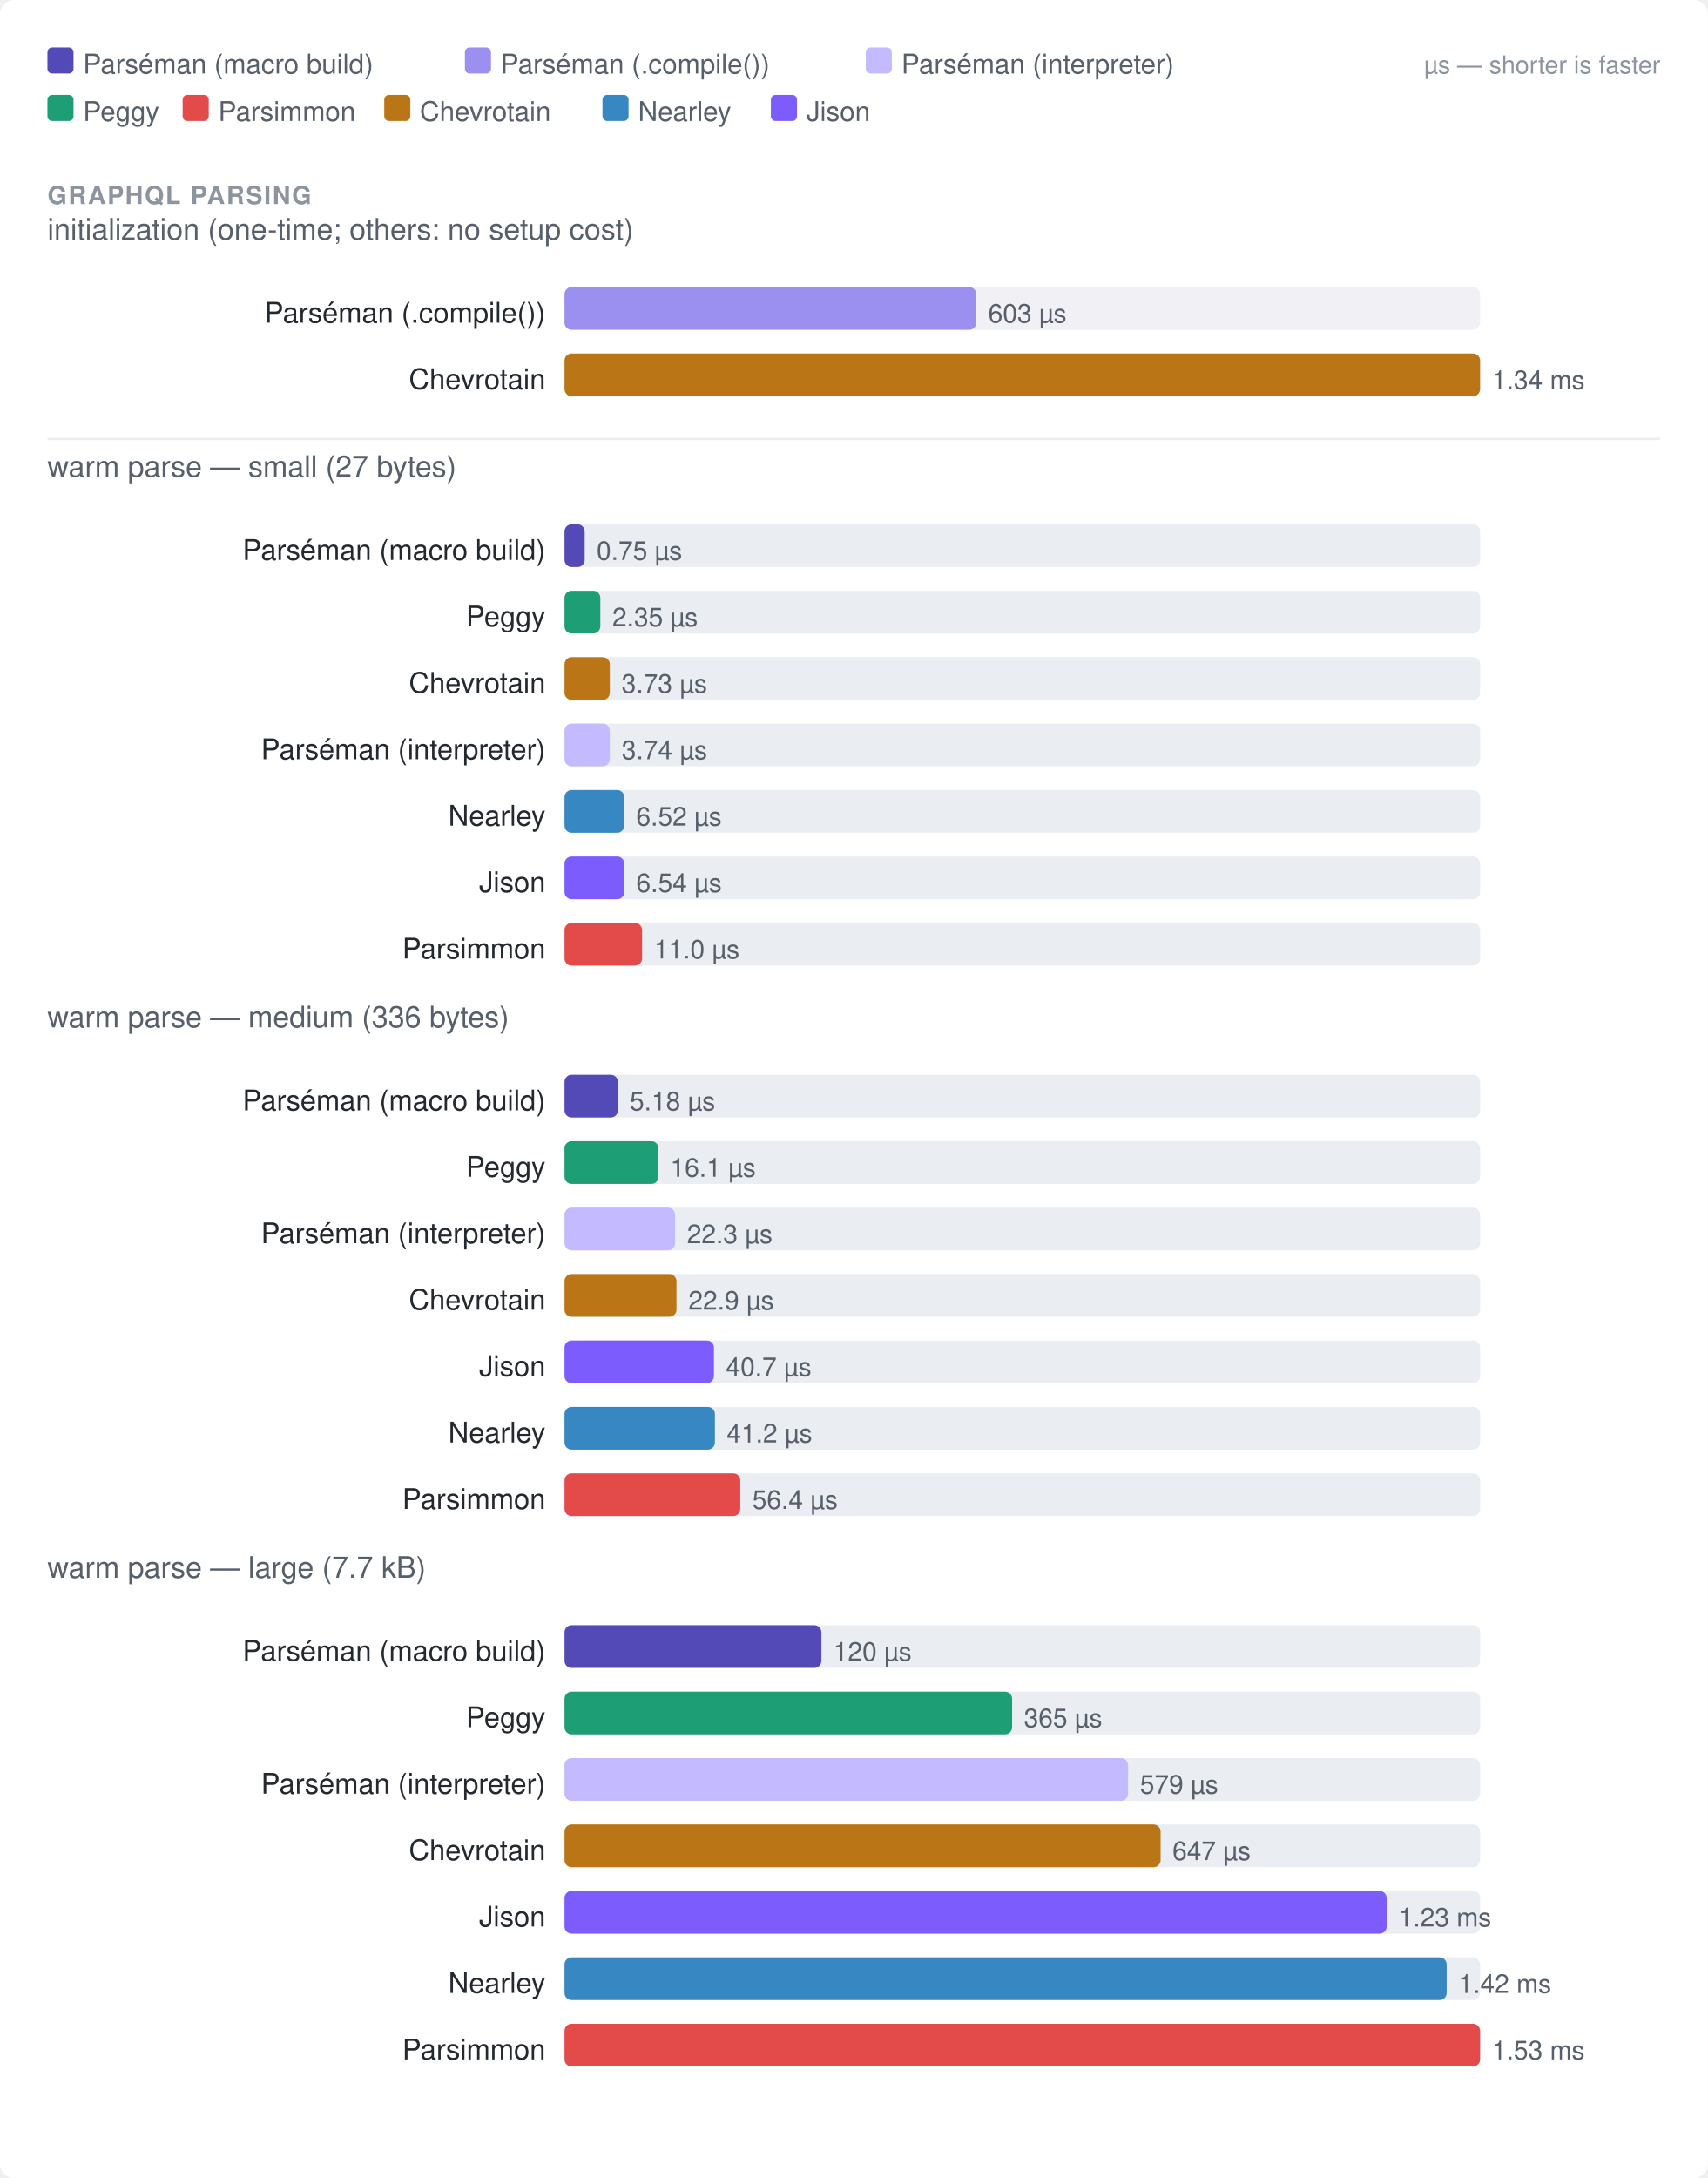
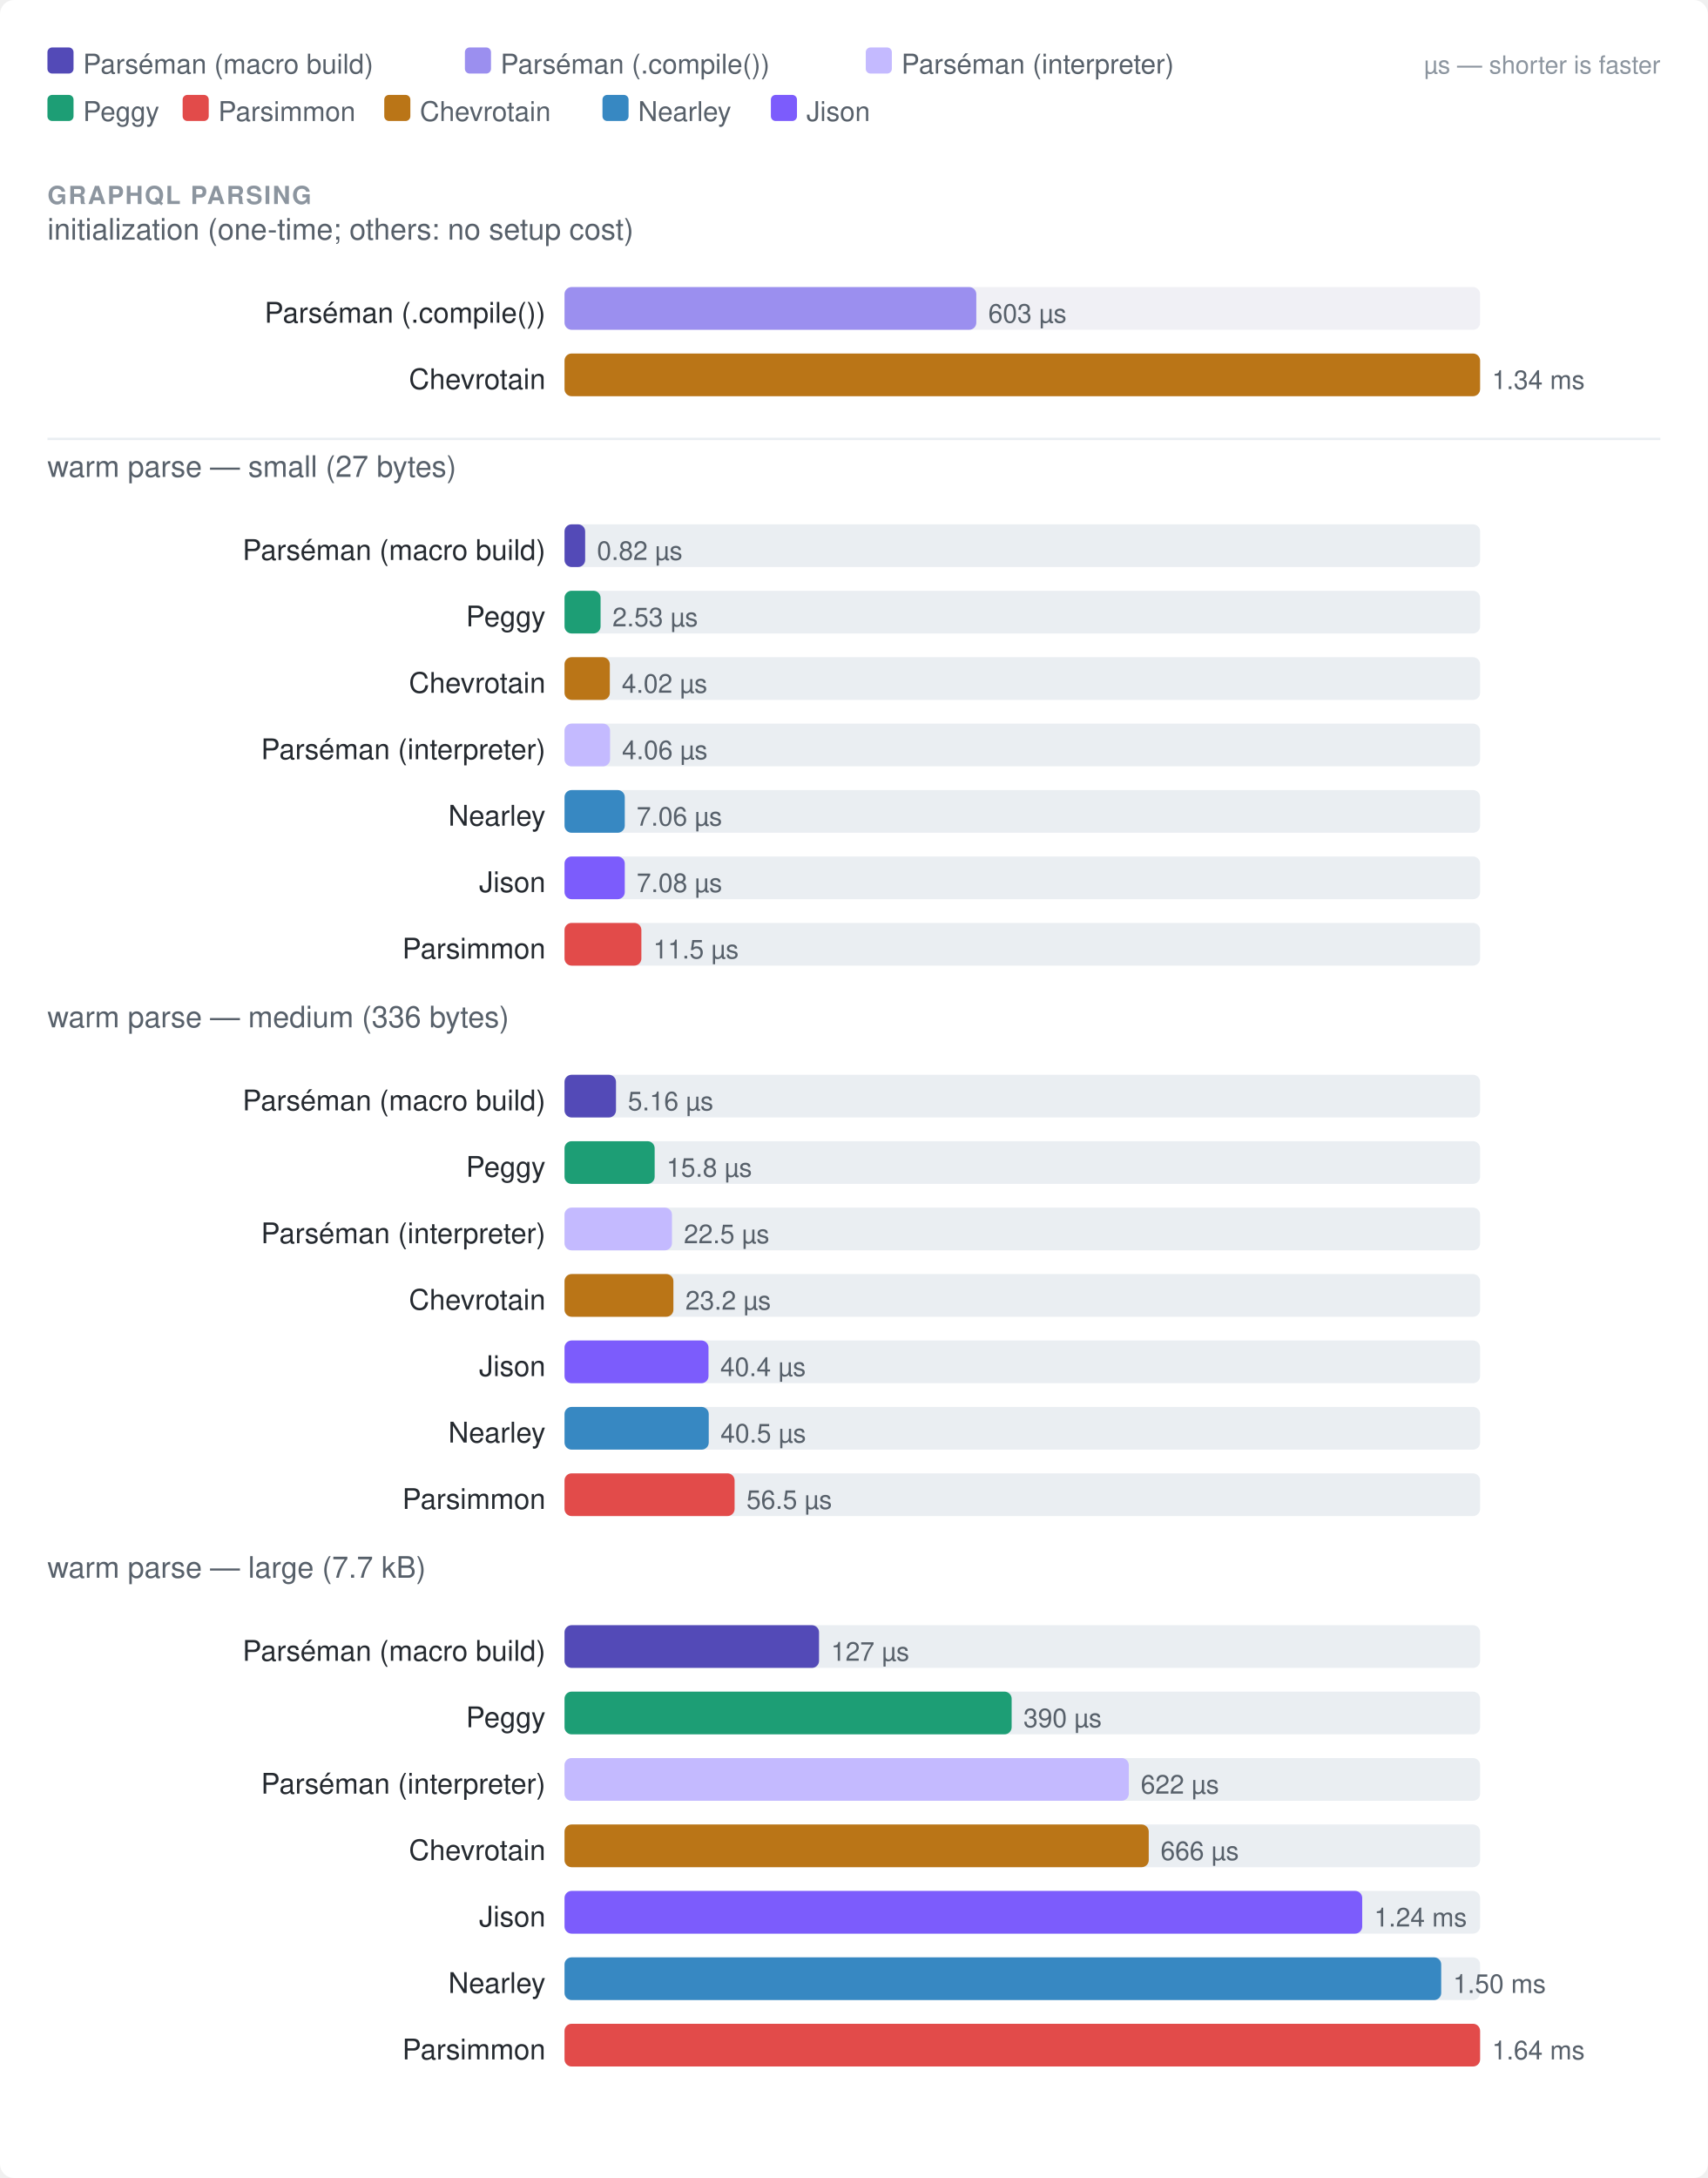
<svg xmlns="http://www.w3.org/2000/svg" viewBox="0 0 720 918" width="720" height="918">
  <rect width="720" height="918" fill="white" rx="6" />
  <rect x="20" y="20" width="11" height="11" rx="2" fill="#534AB7" />
  <text x="35" y="31" font-size="11.5" fill="#57606a" font-family="-apple-system,BlinkMacSystemFont,'Segoe UI',Helvetica,Arial,sans-serif">Parséman (macro build)</text>
  <rect x="196" y="20" width="11" height="11" rx="2" fill="#9B8FEF" />
  <text x="211" y="31" font-size="11.5" fill="#57606a" font-family="-apple-system,BlinkMacSystemFont,'Segoe UI',Helvetica,Arial,sans-serif">Parséman (.compile())</text>
  <rect x="365" y="20" width="11" height="11" rx="2" fill="#C4BAFF" />
  <text x="380" y="31" font-size="11.5" fill="#57606a" font-family="-apple-system,BlinkMacSystemFont,'Segoe UI',Helvetica,Arial,sans-serif">Parséman (interpreter)</text>
  <rect x="20" y="40" width="11" height="11" rx="2" fill="#1D9E75" />
  <text x="35" y="51" font-size="11.5" fill="#57606a" font-family="-apple-system,BlinkMacSystemFont,'Segoe UI',Helvetica,Arial,sans-serif">Peggy</text>
  <rect x="77" y="40" width="11" height="11" rx="2" fill="#E24B4A" />
  <text x="92" y="51" font-size="11.5" fill="#57606a" font-family="-apple-system,BlinkMacSystemFont,'Segoe UI',Helvetica,Arial,sans-serif">Parsimmon</text>
  <rect x="162" y="40" width="11" height="11" rx="2" fill="#BA7517" />
  <text x="177" y="51" font-size="11.5" fill="#57606a" font-family="-apple-system,BlinkMacSystemFont,'Segoe UI',Helvetica,Arial,sans-serif">Chevrotain</text>
  <rect x="254" y="40" width="11" height="11" rx="2" fill="#3788C2" />
  <text x="269" y="51" font-size="11.5" fill="#57606a" font-family="-apple-system,BlinkMacSystemFont,'Segoe UI',Helvetica,Arial,sans-serif">Nearley</text>
  <rect x="325" y="40" width="11" height="11" rx="2" fill="#7C5CFC" />
  <text x="340" y="51" font-size="11.5" fill="#57606a" font-family="-apple-system,BlinkMacSystemFont,'Segoe UI',Helvetica,Arial,sans-serif">Jison</text>
  <text x="700" y="31" font-size="10.5" fill="#8c959f" text-anchor="end" font-family="-apple-system,BlinkMacSystemFont,'Segoe UI',Helvetica,Arial,sans-serif">µs — shorter is faster</text>
  <text x="20" y="86" font-size="10.5" font-weight="600" fill="#8c959f" letter-spacing="0.06em" font-family="-apple-system,BlinkMacSystemFont,'Segoe UI',Helvetica,Arial,sans-serif">GRAPHQL PARSING</text>
  <text x="20" y="101" font-size="12.5" fill="#57606a" font-family="-apple-system,BlinkMacSystemFont,'Segoe UI',Helvetica,Arial,sans-serif">initialization (one-time; others: no setup cost)</text>
  <text x="230" y="136" text-anchor="end" font-size="12" fill="#24292f" font-family="-apple-system,BlinkMacSystemFont,'Segoe UI',Helvetica,Arial,sans-serif">Parséman (.compile())</text>
  <rect x="238" y="121" width="386" height="18" rx="3" fill="#f0f0f5" />
  <rect x="238" y="121" width="173.6" height="18" rx="3" fill="#9B8FEF" />
  <text x="416.639" y="136" font-size="11" fill="#57606a" font-family="-apple-system,BlinkMacSystemFont,'Segoe UI',Helvetica,Arial,sans-serif">603 µs</text>
  <text x="230" y="164" text-anchor="end" font-size="12" fill="#24292f" font-family="-apple-system,BlinkMacSystemFont,'Segoe UI',Helvetica,Arial,sans-serif">Chevrotain</text>
  <rect x="238" y="149" width="386" height="18" rx="3" fill="#f0f0f5" />
  <rect x="238" y="149" width="386.0" height="18" rx="3" fill="#BA7517" />
  <text x="629" y="164" font-size="11" fill="#57606a" font-family="-apple-system,BlinkMacSystemFont,'Segoe UI',Helvetica,Arial,sans-serif">1.34 ms</text>
  <line x1="20" y1="185" x2="700" y2="185" stroke="#eaeef2" stroke-width="1" />
  <text x="20" y="201" font-size="12.5" fill="#57606a" font-family="-apple-system,BlinkMacSystemFont,'Segoe UI',Helvetica,Arial,sans-serif">warm parse — small  (27 bytes)</text>
  <text x="230" y="236" text-anchor="end" font-size="12" fill="#24292f" font-family="-apple-system,BlinkMacSystemFont,'Segoe UI',Helvetica,Arial,sans-serif">Parséman (macro build)</text>
  <rect x="238" y="221" width="386" height="18" rx="3" fill="#eaeef2" />
-   <rect x="238" y="221" width="8.5" height="18" rx="3" fill="#534AB7" />
-   <text x="251.535" y="236" font-size="11" fill="#57606a" font-family="-apple-system,BlinkMacSystemFont,'Segoe UI',Helvetica,Arial,sans-serif">0.75 µs</text>
+   <rect x="238" y="221" width="8.7" height="18" rx="3" fill="#534AB7" />
+   <text x="251.661" y="236" font-size="11" fill="#57606a" font-family="-apple-system,BlinkMacSystemFont,'Segoe UI',Helvetica,Arial,sans-serif">0.82 µs</text>
  <text x="230" y="264" text-anchor="end" font-size="12" fill="#24292f" font-family="-apple-system,BlinkMacSystemFont,'Segoe UI',Helvetica,Arial,sans-serif">Peggy</text>
  <rect x="238" y="249" width="386" height="18" rx="3" fill="#eaeef2" />
-   <rect x="238" y="249" width="15.1" height="18" rx="3" fill="#1D9E75" />
-   <text x="258.126" y="264" font-size="11" fill="#57606a" font-family="-apple-system,BlinkMacSystemFont,'Segoe UI',Helvetica,Arial,sans-serif">2.35 µs</text>
+   <rect x="238" y="249" width="15.2" height="18" rx="3" fill="#1D9E75" />
+   <text x="258.184" y="264" font-size="11" fill="#57606a" font-family="-apple-system,BlinkMacSystemFont,'Segoe UI',Helvetica,Arial,sans-serif">2.53 µs</text>
  <text x="230" y="292" text-anchor="end" font-size="12" fill="#24292f" font-family="-apple-system,BlinkMacSystemFont,'Segoe UI',Helvetica,Arial,sans-serif">Chevrotain</text>
  <rect x="238" y="277" width="386" height="18" rx="3" fill="#eaeef2" />
  <rect x="238" y="277" width="19.1" height="18" rx="3" fill="#BA7517" />
-   <text x="262.071" y="292" font-size="11" fill="#57606a" font-family="-apple-system,BlinkMacSystemFont,'Segoe UI',Helvetica,Arial,sans-serif">3.73 µs</text>
+   <text x="262.128" y="292" font-size="11" fill="#57606a" font-family="-apple-system,BlinkMacSystemFont,'Segoe UI',Helvetica,Arial,sans-serif">4.02 µs</text>
  <text x="230" y="320" text-anchor="end" font-size="12" fill="#24292f" font-family="-apple-system,BlinkMacSystemFont,'Segoe UI',Helvetica,Arial,sans-serif">Parséman (interpreter)</text>
  <rect x="238" y="305" width="386" height="18" rx="3" fill="#eaeef2" />
-   <rect x="238" y="305" width="19.1" height="18" rx="3" fill="#C4BAFF" />
-   <text x="262.099" y="320" font-size="11" fill="#57606a" font-family="-apple-system,BlinkMacSystemFont,'Segoe UI',Helvetica,Arial,sans-serif">3.74 µs</text>
+   <rect x="238" y="305" width="19.2" height="18" rx="3" fill="#C4BAFF" />
+   <text x="262.231" y="320" font-size="11" fill="#57606a" font-family="-apple-system,BlinkMacSystemFont,'Segoe UI',Helvetica,Arial,sans-serif">4.06 µs</text>
  <text x="230" y="348" text-anchor="end" font-size="12" fill="#24292f" font-family="-apple-system,BlinkMacSystemFont,'Segoe UI',Helvetica,Arial,sans-serif">Nearley</text>
  <rect x="238" y="333" width="386" height="18" rx="3" fill="#eaeef2" />
-   <rect x="238" y="333" width="25.2" height="18" rx="3" fill="#3788C2" />
-   <text x="268.222" y="348" font-size="11" fill="#57606a" font-family="-apple-system,BlinkMacSystemFont,'Segoe UI',Helvetica,Arial,sans-serif">6.52 µs</text>
+   <rect x="238" y="333" width="25.4" height="18" rx="3" fill="#3788C2" />
+   <text x="268.363" y="348" font-size="11" fill="#57606a" font-family="-apple-system,BlinkMacSystemFont,'Segoe UI',Helvetica,Arial,sans-serif">7.06 µs</text>
  <text x="230" y="376" text-anchor="end" font-size="12" fill="#24292f" font-family="-apple-system,BlinkMacSystemFont,'Segoe UI',Helvetica,Arial,sans-serif">Jison</text>
  <rect x="238" y="361" width="386" height="18" rx="3" fill="#eaeef2" />
-   <rect x="238" y="361" width="25.2" height="18" rx="3" fill="#7C5CFC" />
-   <text x="268.247" y="376" font-size="11" fill="#57606a" font-family="-apple-system,BlinkMacSystemFont,'Segoe UI',Helvetica,Arial,sans-serif">6.54 µs</text>
+   <rect x="238" y="361" width="25.4" height="18" rx="3" fill="#7C5CFC" />
+   <text x="268.39" y="376" font-size="11" fill="#57606a" font-family="-apple-system,BlinkMacSystemFont,'Segoe UI',Helvetica,Arial,sans-serif">7.08 µs</text>
  <text x="230" y="404" text-anchor="end" font-size="12" fill="#24292f" font-family="-apple-system,BlinkMacSystemFont,'Segoe UI',Helvetica,Arial,sans-serif">Parsimmon</text>
  <rect x="238" y="389" width="386" height="18" rx="3" fill="#eaeef2" />
-   <rect x="238" y="389" width="32.7" height="18" rx="3" fill="#E24B4A" />
-   <text x="275.709" y="404" font-size="11" fill="#57606a" font-family="-apple-system,BlinkMacSystemFont,'Segoe UI',Helvetica,Arial,sans-serif">11.0 µs</text>
+   <rect x="238" y="389" width="32.4" height="18" rx="3" fill="#E24B4A" />
+   <text x="275.375" y="404" font-size="11" fill="#57606a" font-family="-apple-system,BlinkMacSystemFont,'Segoe UI',Helvetica,Arial,sans-serif">11.5 µs</text>
  <text x="20" y="433" font-size="12.5" fill="#57606a" font-family="-apple-system,BlinkMacSystemFont,'Segoe UI',Helvetica,Arial,sans-serif">warm parse — medium  (336 bytes)</text>
  <text x="230" y="468" text-anchor="end" font-size="12" fill="#24292f" font-family="-apple-system,BlinkMacSystemFont,'Segoe UI',Helvetica,Arial,sans-serif">Parséman (macro build)</text>
  <rect x="238" y="453" width="386" height="18" rx="3" fill="#eaeef2" />
-   <rect x="238" y="453" width="22.5" height="18" rx="3" fill="#534AB7" />
-   <text x="265.481" y="468" font-size="11" fill="#57606a" font-family="-apple-system,BlinkMacSystemFont,'Segoe UI',Helvetica,Arial,sans-serif">5.18 µs</text>
+   <rect x="238" y="453" width="21.7" height="18" rx="3" fill="#534AB7" />
+   <text x="264.675" y="468" font-size="11" fill="#57606a" font-family="-apple-system,BlinkMacSystemFont,'Segoe UI',Helvetica,Arial,sans-serif">5.16 µs</text>
  <text x="230" y="496" text-anchor="end" font-size="12" fill="#24292f" font-family="-apple-system,BlinkMacSystemFont,'Segoe UI',Helvetica,Arial,sans-serif">Peggy</text>
  <rect x="238" y="481" width="386" height="18" rx="3" fill="#eaeef2" />
-   <rect x="238" y="481" width="39.6" height="18" rx="3" fill="#1D9E75" />
-   <text x="282.573" y="496" font-size="11" fill="#57606a" font-family="-apple-system,BlinkMacSystemFont,'Segoe UI',Helvetica,Arial,sans-serif">16.1 µs</text>
+   <rect x="238" y="481" width="38.0" height="18" rx="3" fill="#1D9E75" />
+   <text x="280.977" y="496" font-size="11" fill="#57606a" font-family="-apple-system,BlinkMacSystemFont,'Segoe UI',Helvetica,Arial,sans-serif">15.8 µs</text>
  <text x="230" y="524" text-anchor="end" font-size="12" fill="#24292f" font-family="-apple-system,BlinkMacSystemFont,'Segoe UI',Helvetica,Arial,sans-serif">Parséman (interpreter)</text>
  <rect x="238" y="509" width="386" height="18" rx="3" fill="#eaeef2" />
-   <rect x="238" y="509" width="46.6" height="18" rx="3" fill="#C4BAFF" />
-   <text x="289.618" y="524" font-size="11" fill="#57606a" font-family="-apple-system,BlinkMacSystemFont,'Segoe UI',Helvetica,Arial,sans-serif">22.3 µs</text>
+   <rect x="238" y="509" width="45.3" height="18" rx="3" fill="#C4BAFF" />
+   <text x="288.298" y="524" font-size="11" fill="#57606a" font-family="-apple-system,BlinkMacSystemFont,'Segoe UI',Helvetica,Arial,sans-serif">22.5 µs</text>
  <text x="230" y="552" text-anchor="end" font-size="12" fill="#24292f" font-family="-apple-system,BlinkMacSystemFont,'Segoe UI',Helvetica,Arial,sans-serif">Chevrotain</text>
  <rect x="238" y="537" width="386" height="18" rx="3" fill="#eaeef2" />
-   <rect x="238" y="537" width="47.2" height="18" rx="3" fill="#BA7517" />
-   <text x="290.214" y="552" font-size="11" fill="#57606a" font-family="-apple-system,BlinkMacSystemFont,'Segoe UI',Helvetica,Arial,sans-serif">22.9 µs</text>
+   <rect x="238" y="537" width="45.9" height="18" rx="3" fill="#BA7517" />
+   <text x="288.94" y="552" font-size="11" fill="#57606a" font-family="-apple-system,BlinkMacSystemFont,'Segoe UI',Helvetica,Arial,sans-serif">23.2 µs</text>
  <text x="230" y="580" text-anchor="end" font-size="12" fill="#24292f" font-family="-apple-system,BlinkMacSystemFont,'Segoe UI',Helvetica,Arial,sans-serif">Jison</text>
  <rect x="238" y="565" width="386" height="18" rx="3" fill="#eaeef2" />
-   <rect x="238" y="565" width="63.0" height="18" rx="3" fill="#7C5CFC" />
-   <text x="306.034" y="580" font-size="11" fill="#57606a" font-family="-apple-system,BlinkMacSystemFont,'Segoe UI',Helvetica,Arial,sans-serif">40.7 µs</text>
+   <rect x="238" y="565" width="60.7" height="18" rx="3" fill="#7C5CFC" />
+   <text x="303.659" y="580" font-size="11" fill="#57606a" font-family="-apple-system,BlinkMacSystemFont,'Segoe UI',Helvetica,Arial,sans-serif">40.4 µs</text>
  <text x="230" y="608" text-anchor="end" font-size="12" fill="#24292f" font-family="-apple-system,BlinkMacSystemFont,'Segoe UI',Helvetica,Arial,sans-serif">Nearley</text>
  <rect x="238" y="593" width="386" height="18" rx="3" fill="#eaeef2" />
-   <rect x="238" y="593" width="63.4" height="18" rx="3" fill="#3788C2" />
-   <text x="306.362" y="608" font-size="11" fill="#57606a" font-family="-apple-system,BlinkMacSystemFont,'Segoe UI',Helvetica,Arial,sans-serif">41.2 µs</text>
+   <rect x="238" y="593" width="60.8" height="18" rx="3" fill="#3788C2" />
+   <text x="303.759" y="608" font-size="11" fill="#57606a" font-family="-apple-system,BlinkMacSystemFont,'Segoe UI',Helvetica,Arial,sans-serif">40.5 µs</text>
  <text x="230" y="636" text-anchor="end" font-size="12" fill="#24292f" font-family="-apple-system,BlinkMacSystemFont,'Segoe UI',Helvetica,Arial,sans-serif">Parsimmon</text>
  <rect x="238" y="621" width="386" height="18" rx="3" fill="#eaeef2" />
-   <rect x="238" y="621" width="74.1" height="18" rx="3" fill="#E24B4A" />
-   <text x="317.148" y="636" font-size="11" fill="#57606a" font-family="-apple-system,BlinkMacSystemFont,'Segoe UI',Helvetica,Arial,sans-serif">56.4 µs</text>
+   <rect x="238" y="621" width="71.7" height="18" rx="3" fill="#E24B4A" />
+   <text x="314.701" y="636" font-size="11" fill="#57606a" font-family="-apple-system,BlinkMacSystemFont,'Segoe UI',Helvetica,Arial,sans-serif">56.5 µs</text>
  <text x="20" y="665" font-size="12.5" fill="#57606a" font-family="-apple-system,BlinkMacSystemFont,'Segoe UI',Helvetica,Arial,sans-serif">warm parse — large  (7.7 kB)</text>
  <text x="230" y="700" text-anchor="end" font-size="12" fill="#24292f" font-family="-apple-system,BlinkMacSystemFont,'Segoe UI',Helvetica,Arial,sans-serif">Parséman (macro build)</text>
  <rect x="238" y="685" width="386" height="18" rx="3" fill="#eaeef2" />
-   <rect x="238" y="685" width="108.3" height="18" rx="3" fill="#534AB7" />
-   <text x="351.318" y="700" font-size="11" fill="#57606a" font-family="-apple-system,BlinkMacSystemFont,'Segoe UI',Helvetica,Arial,sans-serif">120 µs</text>
+   <rect x="238" y="685" width="107.3" height="18" rx="3" fill="#534AB7" />
+   <text x="350.34" y="700" font-size="11" fill="#57606a" font-family="-apple-system,BlinkMacSystemFont,'Segoe UI',Helvetica,Arial,sans-serif">127 µs</text>
  <text x="230" y="728" text-anchor="end" font-size="12" fill="#24292f" font-family="-apple-system,BlinkMacSystemFont,'Segoe UI',Helvetica,Arial,sans-serif">Peggy</text>
  <rect x="238" y="713" width="386" height="18" rx="3" fill="#eaeef2" />
-   <rect x="238" y="713" width="188.7" height="18" rx="3" fill="#1D9E75" />
-   <text x="431.674" y="728" font-size="11" fill="#57606a" font-family="-apple-system,BlinkMacSystemFont,'Segoe UI',Helvetica,Arial,sans-serif">365 µs</text>
+   <rect x="238" y="713" width="188.5" height="18" rx="3" fill="#1D9E75" />
+   <text x="431.47" y="728" font-size="11" fill="#57606a" font-family="-apple-system,BlinkMacSystemFont,'Segoe UI',Helvetica,Arial,sans-serif">390 µs</text>
  <text x="230" y="756" text-anchor="end" font-size="12" fill="#24292f" font-family="-apple-system,BlinkMacSystemFont,'Segoe UI',Helvetica,Arial,sans-serif">Parséman (interpreter)</text>
  <rect x="238" y="741" width="386" height="18" rx="3" fill="#eaeef2" />
-   <rect x="238" y="741" width="237.6" height="18" rx="3" fill="#C4BAFF" />
-   <text x="480.579" y="756" font-size="11" fill="#57606a" font-family="-apple-system,BlinkMacSystemFont,'Segoe UI',Helvetica,Arial,sans-serif">579 µs</text>
+   <rect x="238" y="741" width="237.9" height="18" rx="3" fill="#C4BAFF" />
+   <text x="480.925" y="756" font-size="11" fill="#57606a" font-family="-apple-system,BlinkMacSystemFont,'Segoe UI',Helvetica,Arial,sans-serif">622 µs</text>
  <text x="230" y="784" text-anchor="end" font-size="12" fill="#24292f" font-family="-apple-system,BlinkMacSystemFont,'Segoe UI',Helvetica,Arial,sans-serif">Chevrotain</text>
  <rect x="238" y="769" width="386" height="18" rx="3" fill="#eaeef2" />
-   <rect x="238" y="769" width="251.3" height="18" rx="3" fill="#BA7517" />
-   <text x="494.281" y="784" font-size="11" fill="#57606a" font-family="-apple-system,BlinkMacSystemFont,'Segoe UI',Helvetica,Arial,sans-serif">647 µs</text>
+   <rect x="238" y="769" width="246.3" height="18" rx="3" fill="#BA7517" />
+   <text x="489.293" y="784" font-size="11" fill="#57606a" font-family="-apple-system,BlinkMacSystemFont,'Segoe UI',Helvetica,Arial,sans-serif">666 µs</text>
  <text x="230" y="812" text-anchor="end" font-size="12" fill="#24292f" font-family="-apple-system,BlinkMacSystemFont,'Segoe UI',Helvetica,Arial,sans-serif">Jison</text>
  <rect x="238" y="797" width="386" height="18" rx="3" fill="#eaeef2" />
-   <rect x="238" y="797" width="346.6" height="18" rx="3" fill="#7C5CFC" />
-   <text x="589.601" y="812" font-size="11" fill="#57606a" font-family="-apple-system,BlinkMacSystemFont,'Segoe UI',Helvetica,Arial,sans-serif">1.23 ms</text>
+   <rect x="238" y="797" width="336.3" height="18" rx="3" fill="#7C5CFC" />
+   <text x="579.324" y="812" font-size="11" fill="#57606a" font-family="-apple-system,BlinkMacSystemFont,'Segoe UI',Helvetica,Arial,sans-serif">1.24 ms</text>
  <text x="230" y="840" text-anchor="end" font-size="12" fill="#24292f" font-family="-apple-system,BlinkMacSystemFont,'Segoe UI',Helvetica,Arial,sans-serif">Nearley</text>
  <rect x="238" y="825" width="386" height="18" rx="3" fill="#eaeef2" />
-   <rect x="238" y="825" width="371.9" height="18" rx="3" fill="#3788C2" />
-   <text x="614.88" y="840" font-size="11" fill="#57606a" font-family="-apple-system,BlinkMacSystemFont,'Segoe UI',Helvetica,Arial,sans-serif">1.42 ms</text>
+   <rect x="238" y="825" width="369.6" height="18" rx="3" fill="#3788C2" />
+   <text x="612.606" y="840" font-size="11" fill="#57606a" font-family="-apple-system,BlinkMacSystemFont,'Segoe UI',Helvetica,Arial,sans-serif">1.50 ms</text>
  <text x="230" y="868" text-anchor="end" font-size="12" fill="#24292f" font-family="-apple-system,BlinkMacSystemFont,'Segoe UI',Helvetica,Arial,sans-serif">Parsimmon</text>
  <rect x="238" y="853" width="386" height="18" rx="3" fill="#eaeef2" />
  <rect x="238" y="853" width="386.0" height="18" rx="3" fill="#E24B4A" />
-   <text x="629" y="868" font-size="11" fill="#57606a" font-family="-apple-system,BlinkMacSystemFont,'Segoe UI',Helvetica,Arial,sans-serif">1.53 ms</text>
+   <text x="629" y="868" font-size="11" fill="#57606a" font-family="-apple-system,BlinkMacSystemFont,'Segoe UI',Helvetica,Arial,sans-serif">1.64 ms</text>
</svg>
